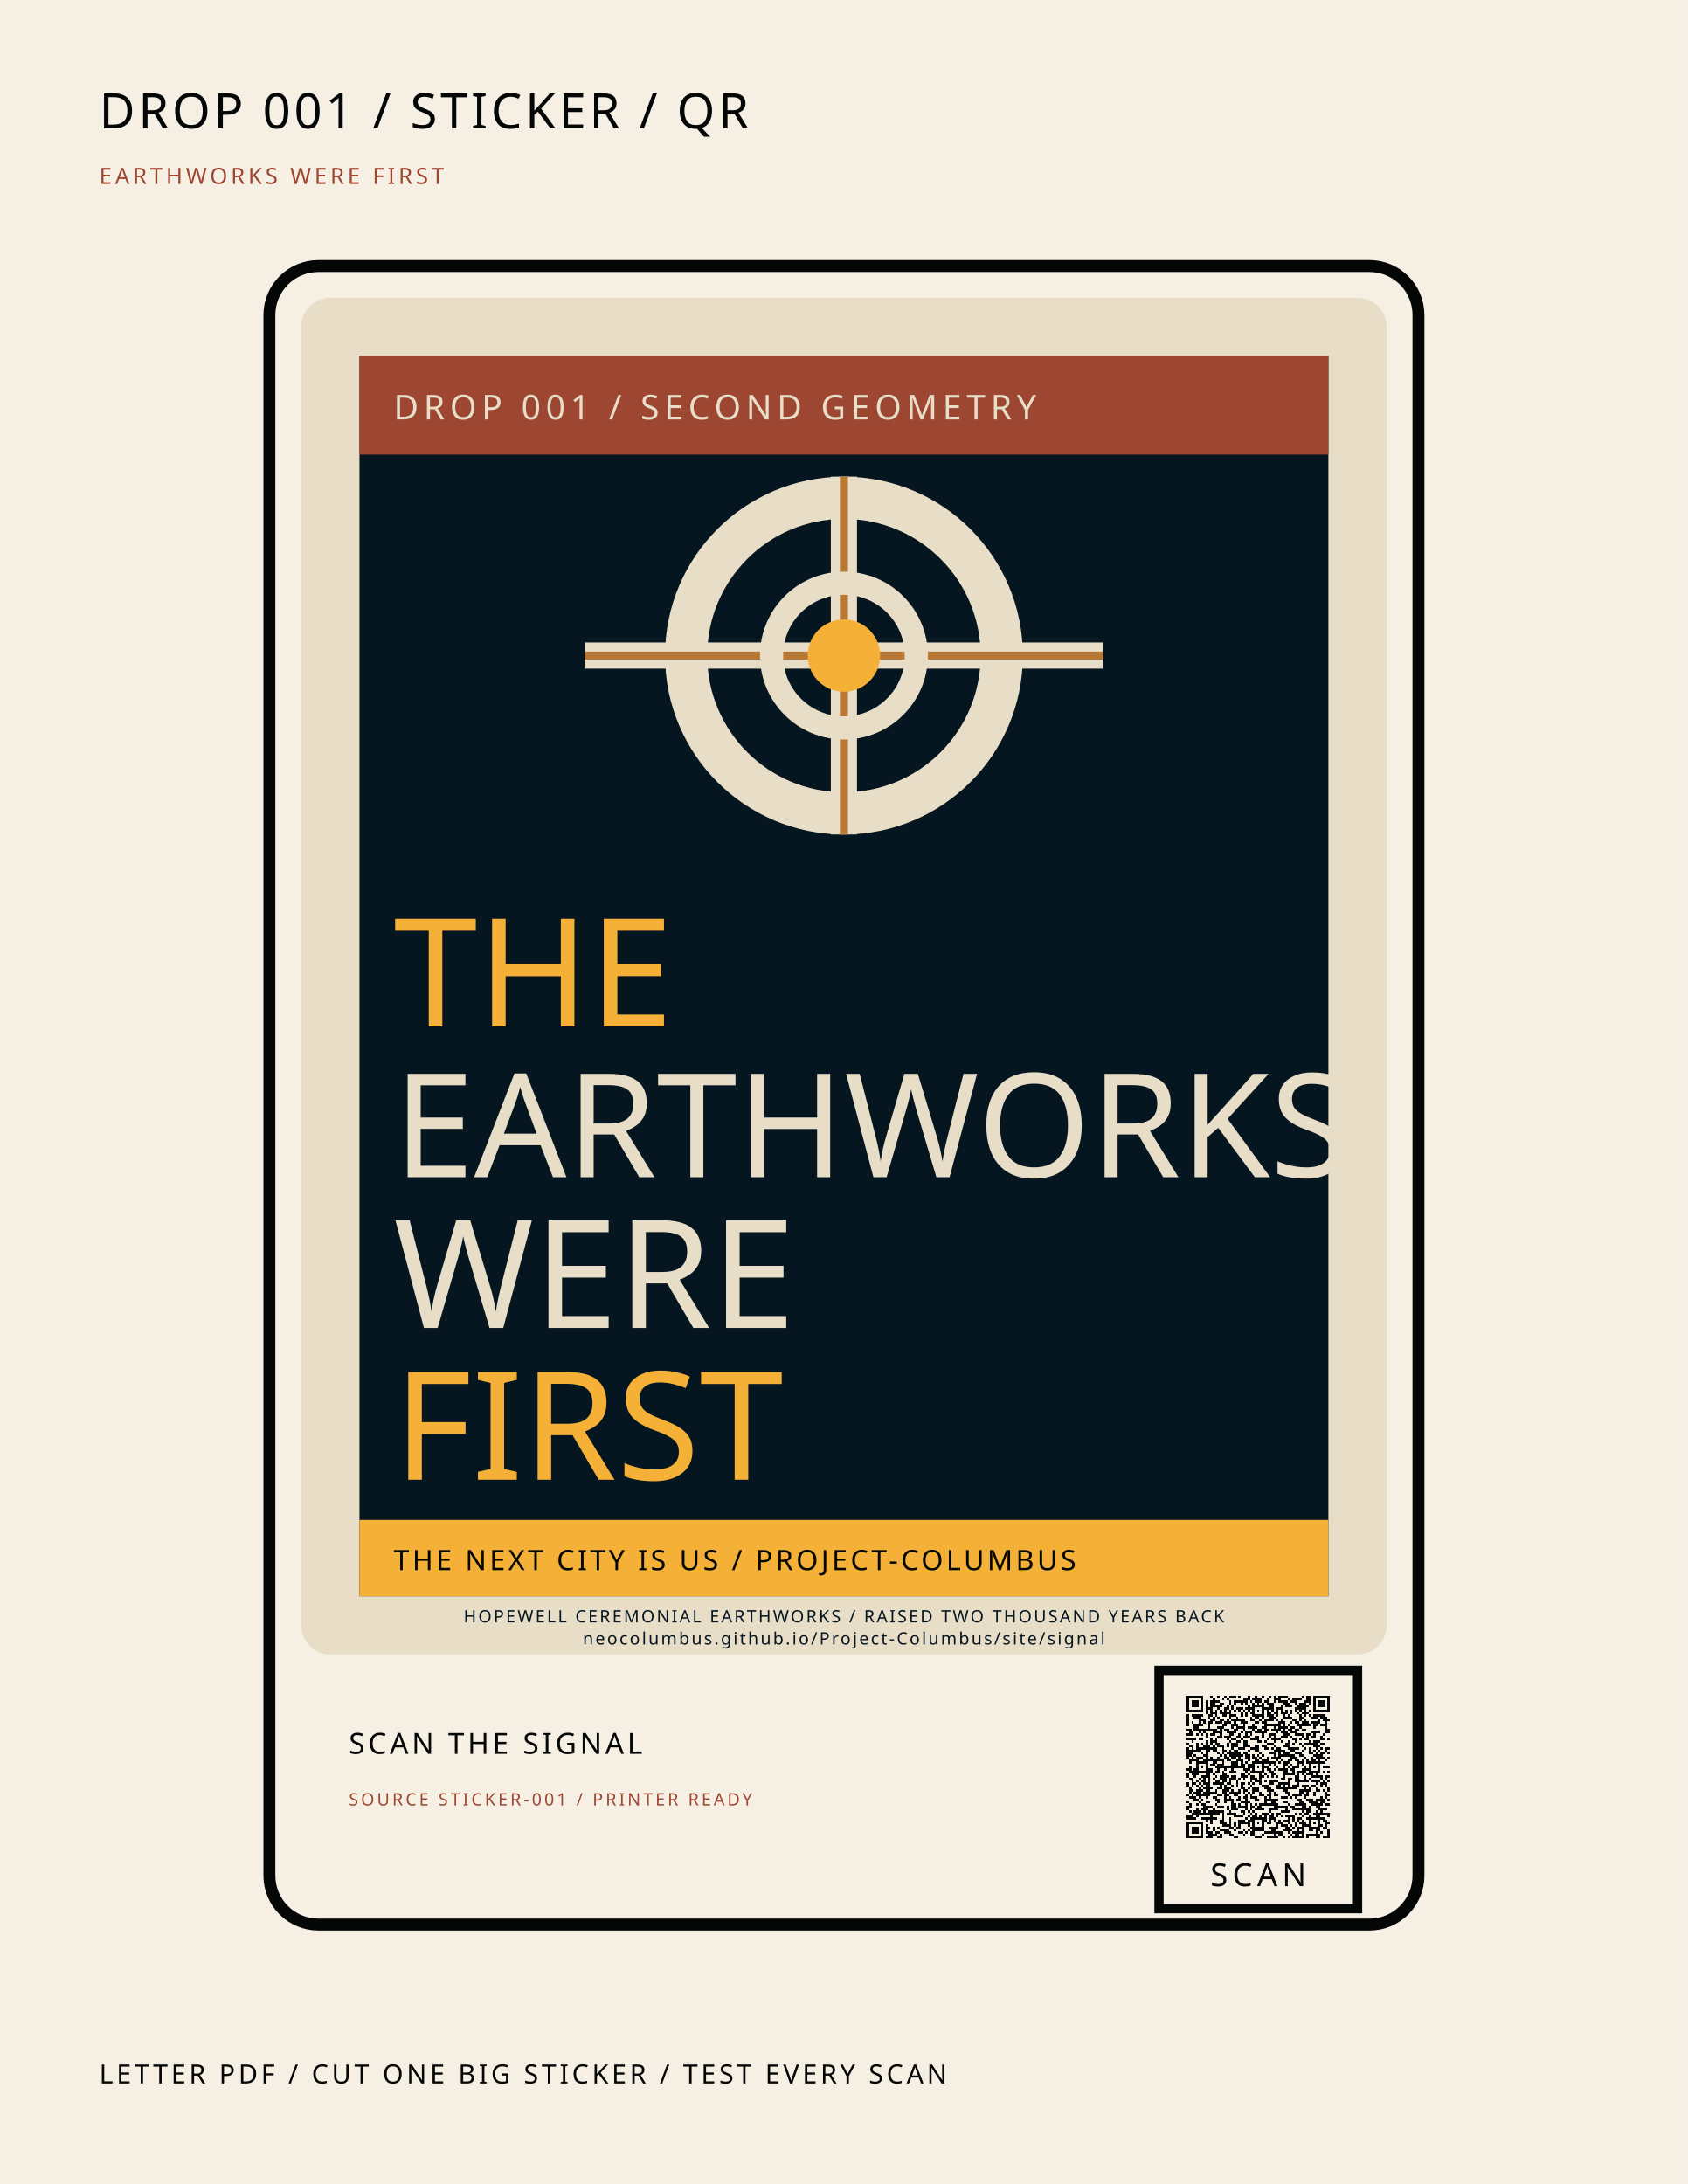
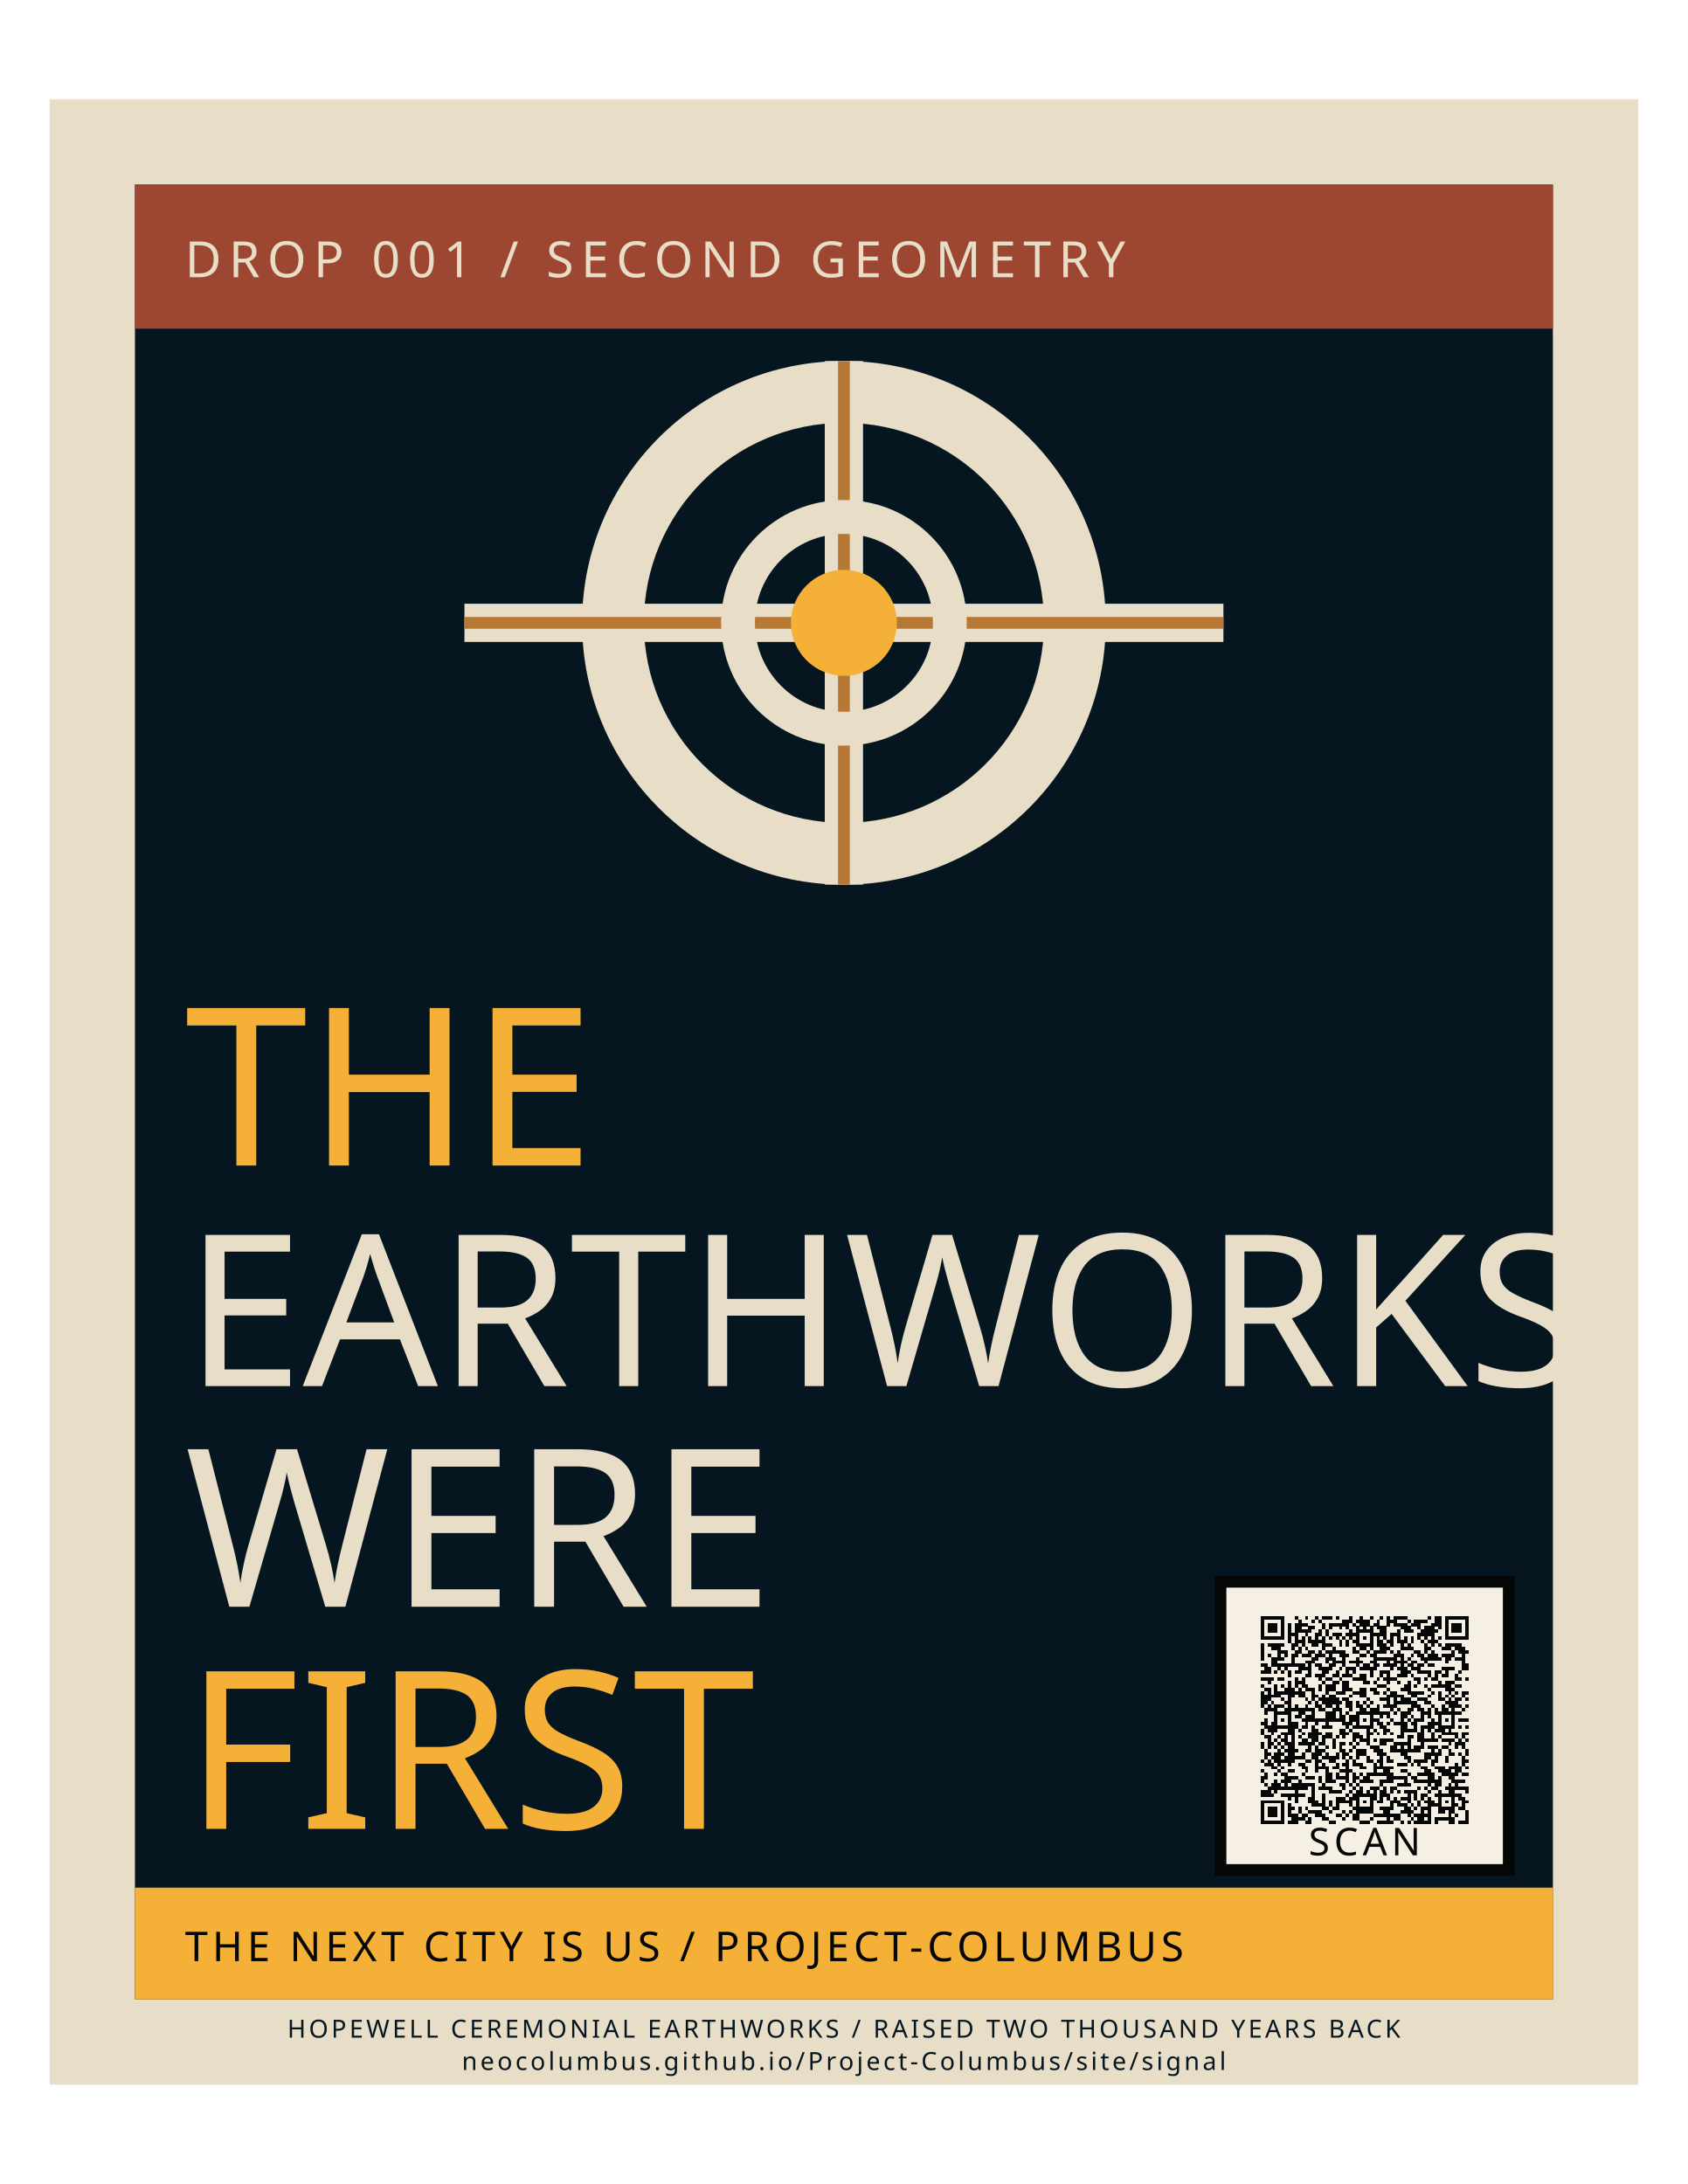
<svg xmlns="http://www.w3.org/2000/svg" viewBox="0 0 2550 3300" role="img" aria-labelledby="title desc">
  <defs>
    <clipPath id="single-poster">
-       <rect width="1640" height="2050" rx="44" />
+       <rect width="1080" height="1350" />
    </clipPath>
-     <g id="single-frame">
-       <rect x="-48" y="-48" width="1736" height="2506" rx="74" fill="#F6F0E4" />
-       <rect x="-48" y="-48" width="1736" height="2506" rx="74" fill="none" stroke="#050606" stroke-width="18" />
-     </g>
-     <g id="single-qr">
-       <rect width="300" height="360" fill="#F6F0E4" stroke="#050606" stroke-width="14" />
-       <g transform="translate(28 24) scale(3.536232)" shape-rendering="crispEdges">
-         <rect width="69" height="69" fill="#F6F0E4" />
-         <path stroke="#050606" d="M4 4.5h7m3 0h1m2 0h1m2 0h1m1 0h3m1 0h1m3 0h1m2 0h1m2 0h1m2 0h1m1 0h1m1 0h4m6 0h1m1 0h2m1 0h7M4 5.5h1m5 0h1m4 0h1m3 0h1m1 0h1m6 0h3m1 0h4m2 0h1m2 0h3m3 0h1m1 0h4m2 0h2m1 0h1m5 0h1M4 6.5h1m1 0h3m1 0h1m1 0h1m1 0h4m4 0h1m1 0h6m1 0h1m1 0h3m1 0h2m2 0h1m1 0h4m1 0h3m3 0h3m1 0h1m1 0h3m1 0h1M4 7.5h1m1 0h3m1 0h1m1 0h1m1 0h2m2 0h2m2 0h1m1 0h1m2 0h1m1 0h1m2 0h1m1 0h1m1 0h1m1 0h3m4 0h3m2 0h1m1 0h3m1 0h1m1 0h1m1 0h3m1 0h1M4 8.5h1m1 0h3m1 0h1m1 0h1m1 0h5m2 0h1m1 0h1m6 0h1m1 0h5m2 0h2m3 0h1m1 0h3m2 0h5m2 0h1m1 0h3m1 0h1M4 9.5h1m5 0h1m1 0h3m2 0h1m2 0h2m1 0h1m1 0h3m1 0h4m3 0h5m1 0h3m5 0h5m3 0h1m5 0h1M4 10.5h7m1 0h1m1 0h1m1 0h1m1 0h1m1 0h1m1 0h1m1 0h1m1 0h1m1 0h1m1 0h1m1 0h1m1 0h1m1 0h1m1 0h1m1 0h1m1 0h1m1 0h1m1 0h1m1 0h1m1 0h1m1 0h1m1 0h1m1 0h1m1 0h7M12 11.5h1m1 0h3m1 0h5m4 0h1m1 0h1m1 0h2m3 0h1m1 0h2m1 0h2m1 0h3m1 0h1m2 0h1m1 0h3M4 12.5h1m1 0h5m2 0h2m1 0h1m2 0h2m1 0h3m2 0h1m1 0h1m2 0h5m1 0h3m1 0h1m2 0h1m1 0h1m4 0h1m1 0h1m1 0h1m1 0h5M4 13.5h1m2 0h3m3 0h1m1 0h1m1 0h1m4 0h1m2 0h1m5 0h1m1 0h2m1 0h1m2 0h3m3 0h4m3 0h2m3 0h3m1 0h3M4 14.5h1m4 0h3m2 0h2m2 0h2m1 0h1m1 0h6m2 0h2m2 0h1m1 0h4m1 0h1m1 0h1m4 0h2m1 0h1m1 0h1m5 0h1m1 0h3M4 15.5h1m1 0h1m2 0h1m1 0h1m1 0h2m1 0h3m1 0h3m1 0h1m2 0h3m3 0h2m1 0h2m5 0h3m2 0h1m1 0h2m1 0h3m1 0h4m2 0h1M4 16.5h1m2 0h4m2 0h1m5 0h2m2 0h3m2 0h1m3 0h1m4 0h7m1 0h1m1 0h1m3 0h6m1 0h2m1 0h3M7 17.5h2m4 0h1m3 0h3m3 0h1m1 0h4m1 0h4m2 0h2m3 0h1m1 0h4m1 0h2m2 0h1m5 0h1m4 0h1M4 18.5h2m1 0h10m1 0h1m1 0h2m2 0h2m2 0h1m3 0h1m1 0h2m1 0h2m1 0h4m1 0h1m1 0h2m1 0h2m1 0h2m8 0h2M5 19.5h2m2 0h1m1 0h1m3 0h4m2 0h4m2 0h1m1 0h3m1 0h5m4 0h1m1 0h3m1 0h3m6 0h4m2 0h2M4 20.5h3m1 0h1m1 0h1m1 0h1m1 0h2m2 0h1m3 0h2m2 0h1m2 0h1m1 0h1m4 0h1m2 0h3m3 0h3m2 0h4m1 0h2m1 0h1m3 0h1M12 21.5h1m4 0h2m1 0h3m2 0h2m1 0h3m2 0h2m1 0h1m2 0h1m1 0h1m2 0h3m1 0h1m4 0h1m1 0h1m1 0h2m2 0h1M4 22.5h4m1 0h2m3 0h1m1 0h1m4 0h1m1 0h2m2 0h1m3 0h4m3 0h1m1 0h4m5 0h2m1 0h1m1 0h2m5 0h2m1 0h1M6 23.5h1m5 0h1m1 0h3m5 0h1m2 0h2m1 0h2m4 0h2m1 0h1m3 0h1m2 0h1m2 0h1m2 0h1m5 0h1m1 0h3M4 24.5h1m3 0h1m1 0h1m1 0h1m1 0h1m1 0h2m3 0h1m1 0h3m2 0h2m8 0h3m5 0h2m1 0h1m2 0h1m1 0h6m1 0h2M5 25.5h2m1 0h1m2 0h3m1 0h1m1 0h3m1 0h1m1 0h3m2 0h3m2 0h2m1 0h2m3 0h1m3 0h3m5 0h1m4 0h3M4 26.5h1m1 0h1m1 0h9m2 0h1m3 0h1m2 0h3m2 0h4m2 0h2m1 0h1m1 0h2m3 0h5m2 0h1m1 0h1m2 0h1m1 0h1m1 0h2M4 27.5h6m2 0h2m1 0h2m2 0h2m1 0h1m1 0h2m4 0h1m2 0h2m6 0h5m2 0h2m3 0h1m2 0h1m1 0h1m1 0h1m2 0h1M4 28.5h3m3 0h1m1 0h1m4 0h1m1 0h1m1 0h6m1 0h2m5 0h1m3 0h3m1 0h1m1 0h3m2 0h3m3 0h2m1 0h1m1 0h2m1 0h1M4 29.5h2m1 0h1m3 0h2m5 0h1m1 0h1m1 0h6m1 0h2m1 0h1m1 0h1m1 0h1m4 0h1m1 0h7m2 0h2m4 0h4M4 30.5h1m1 0h1m1 0h3m1 0h1m1 0h1m2 0h1m2 0h2m1 0h2m1 0h1m2 0h2m1 0h2m1 0h1m2 0h1m1 0h4m4 0h3m3 0h1m2 0h1m1 0h4m1 0h1M5 31.5h4m2 0h9m1 0h2m2 0h3m2 0h1m2 0h2m1 0h3m3 0h1m1 0h1m2 0h2m1 0h2m1 0h1m1 0h1m1 0h2m1 0h1m2 0h1M5 32.5h1m2 0h5m2 0h2m2 0h1m3 0h3m1 0h1m1 0h1m2 0h10m1 0h1m1 0h3m3 0h3m1 0h8M8 33.5h1m3 0h1m1 0h2m1 0h3m3 0h3m1 0h2m1 0h3m3 0h1m2 0h1m1 0h1m3 0h2m1 0h1m2 0h1m1 0h1m2 0h1m3 0h1M5 34.5h1m2 0h1m1 0h1m1 0h1m3 0h13m1 0h3m1 0h1m1 0h3m3 0h1m2 0h1m1 0h1m1 0h3m2 0h1m1 0h1m1 0h1m1 0h1m1 0h3M4 35.5h2m1 0h2m3 0h3m2 0h1m2 0h1m2 0h1m4 0h3m1 0h1m3 0h1m1 0h2m1 0h1m1 0h4m1 0h2m3 0h4m3 0h1M5 36.5h10m1 0h2m1 0h1m2 0h3m4 0h1m1 0h6m2 0h2m4 0h2m2 0h1m1 0h4m1 0h5m1 0h1m1 0h1M4 37.5h1m1 0h3m3 0h2m1 0h1m3 0h2m6 0h2m1 0h1m4 0h1m1 0h1m2 0h2m3 0h5m1 0h1m1 0h1m1 0h3m1 0h1M4 38.5h1m2 0h1m2 0h4m2 0h1m1 0h4m1 0h2m2 0h3m1 0h2m2 0h2m1 0h1m1 0h1m1 0h1m2 0h1m4 0h2m2 0h1m2 0h5m1 0h2M5 39.5h2m2 0h1m1 0h1m1 0h1m1 0h1m2 0h3m1 0h3m1 0h1m1 0h1m2 0h3m1 0h1m8 0h2m1 0h2m1 0h2m2 0h1m1 0h1m4 0h1m1 0h1M6 40.5h1m1 0h1m1 0h2m1 0h1m2 0h2m1 0h2m1 0h1m2 0h1m5 0h1m1 0h3m1 0h1m1 0h4m4 0h1m2 0h6m1 0h4m1 0h1m1 0h1M4 41.5h1m1 0h2m1 0h1m1 0h3m1 0h5m1 0h2m2 0h1m1 0h2m1 0h1m1 0h1m2 0h1m3 0h2m2 0h5m3 0h1m7 0h1m1 0h3M4 42.5h1m1 0h1m1 0h1m1 0h1m1 0h2m4 0h1m1 0h1m2 0h1m1 0h1m1 0h1m3 0h1m4 0h3m3 0h2m1 0h1m1 0h1m1 0h3m1 0h3m1 0h2m2 0h1m1 0h1M5 43.5h1m3 0h1m1 0h4m2 0h2m1 0h3m4 0h2m1 0h1m1 0h3m2 0h3m2 0h9m3 0h1m1 0h1m2 0h1m4 0h1M5 44.5h2m1 0h3m1 0h2m2 0h1m2 0h3m1 0h1m2 0h1m1 0h2m2 0h3m3 0h3m4 0h2m5 0h5m2 0h2m1 0h1m1 0h1M5 45.5h1m1 0h3m1 0h6m2 0h2m1 0h5m1 0h1m1 0h1m1 0h1m2 0h1m3 0h1m1 0h1m4 0h2m4 0h2m1 0h1m2 0h1m4 0h1M4 46.5h1m1 0h1m1 0h6m3 0h2m1 0h2m2 0h2m3 0h1m1 0h1m3 0h2m1 0h2m1 0h2m4 0h1m1 0h4m1 0h2m2 0h1m4 0h2M5 47.5h3m1 0h1m2 0h1m2 0h2m3 0h1m1 0h1m3 0h1m1 0h2m1 0h3m3 0h1m1 0h1m4 0h3m1 0h1m1 0h1m3 0h1m6 0h1m1 0h1M7 48.5h2m1 0h1m5 0h2m2 0h4m1 0h2m2 0h1m3 0h2m2 0h6m8 0h2m2 0h3m1 0h4m1 0h1M4 49.5h1m4 0h1m2 0h2m3 0h1m2 0h1m2 0h1m3 0h4m6 0h1m2 0h2m3 0h2m5 0h2m2 0h4m1 0h2M5 50.5h1m2 0h1m1 0h2m4 0h1m6 0h2m1 0h1m2 0h1m1 0h1m1 0h1m1 0h8m4 0h1m2 0h5m2 0h5m1 0h2M4 51.5h2m5 0h4m2 0h3m1 0h1m1 0h2m1 0h4m1 0h2m1 0h2m5 0h6m1 0h2m3 0h2m1 0h1m2 0h2M4 52.5h1m3 0h1m1 0h3m2 0h1m5 0h1m1 0h3m3 0h1m1 0h1m1 0h4m2 0h4m3 0h1m2 0h8m3 0h4M5 53.5h1m1 0h3m1 0h1m1 0h7m2 0h1m4 0h2m1 0h1m1 0h1m6 0h1m4 0h4m5 0h1m1 0h2m2 0h1m1 0h1M6 54.5h12m1 0h1m1 0h4m3 0h1m2 0h1m1 0h1m2 0h3m1 0h1m1 0h2m6 0h1m1 0h1m1 0h2m2 0h7M4 55.5h3m1 0h1m5 0h1m4 0h1m4 0h4m2 0h1m1 0h2m1 0h1m1 0h1m1 0h2m1 0h1m1 0h1m1 0h4m3 0h1m2 0h1m2 0h2m3 0h1M4 56.5h4m2 0h7m2 0h1m2 0h1m6 0h1m1 0h7m1 0h3m5 0h1m1 0h1m1 0h2m2 0h8M12 57.5h1m1 0h1m3 0h2m2 0h1m3 0h3m1 0h3m3 0h2m1 0h1m1 0h1m1 0h1m1 0h3m1 0h1m1 0h1m1 0h1m2 0h1m3 0h1m1 0h2M4 58.5h7m3 0h1m3 0h3m1 0h1m1 0h1m1 0h5m1 0h1m1 0h1m1 0h1m1 0h2m2 0h3m2 0h1m2 0h1m1 0h3m1 0h1m1 0h1m1 0h1m2 0h2M4 59.5h1m5 0h1m1 0h1m6 0h4m1 0h1m1 0h1m3 0h1m1 0h1m3 0h1m5 0h1m1 0h3m1 0h1m1 0h1m2 0h4m3 0h2m1 0h1M4 60.5h1m1 0h3m1 0h1m1 0h2m1 0h1m1 0h1m4 0h2m1 0h2m4 0h6m2 0h4m3 0h2m1 0h1m1 0h3m2 0h5m1 0h2M4 61.5h1m1 0h3m1 0h1m1 0h1m2 0h1m2 0h4m2 0h1m3 0h1m1 0h1m1 0h5m3 0h2m3 0h4m2 0h1m1 0h1m2 0h2m1 0h2m3 0h1M4 62.5h1m1 0h3m1 0h1m1 0h3m1 0h2m2 0h3m3 0h2m1 0h1m1 0h2m4 0h8m2 0h1m1 0h5m5 0h1m1 0h1m2 0h1M4 63.5h1m5 0h1m2 0h4m1 0h1m3 0h2m4 0h1m2 0h2m3 0h1m4 0h1m1 0h2m3 0h1m1 0h2m1 0h1m1 0h6m3 0h1M4 64.5h7m1 0h3m2 0h2m5 0h2m7 0h3m2 0h5m2 0h1m1 0h1m1 0h5m1 0h1m3 0h2m1 0h3" />
-       </g>
-       <text x="150" y="326" text-anchor="middle" fill="#050606" font-family="Arial Black, Impact, sans-serif" font-size="48" letter-spacing="7">SCAN</text>
-     </g>
  </defs>
-   <rect width="2550" height="3300" fill="#F6F0E4" />
-   <text x="150" y="194" fill="#050606" font-family="Arial Black, Impact, sans-serif" font-size="74" letter-spacing="5">DROP 001 / STICKER / QR</text>
-   <text x="150" y="278" fill="#9D4732" font-family="Arial Black, Impact, sans-serif" font-size="34" letter-spacing="5">EARTHWORKS WERE FIRST</text>
-   <g transform="translate(455 450)">
-     <use href="#single-frame" />
+   <rect width="2550" height="3300" fill="#FFFFFF" />
+   <g transform="translate(75 150) scale(2.222222)">
    <g clip-path="url(#single-poster)">
-       <g transform="matrix(1.518519 0 0 1.518519 0 0)">
+       <g transform="matrix(1 0 0 1 0 0)">
        <rect width="1080" height="1350" fill="#E8DDC7" />
        <rect x="58" y="58" width="964" height="1234" fill="#061620" />
        <rect x="58" y="58" width="964" height="98" fill="#9D4732" />
        <text x="92" y="121" fill="#E8DDC7" font-family="Arial Black, Impact, sans-serif" font-size="34" letter-spacing="5">DROP 001 / SECOND GEOMETRY</text>
        <g transform="translate(540 356)">
          <circle r="178" fill="#E8DDC7" />
          <circle r="136" fill="#061620" />
          <rect x="-258" y="-13" width="516" height="26" fill="#E8DDC7" />
          <rect x="-13" y="-178" width="26" height="356" fill="#E8DDC7" />
          <rect x="-258" y="-4" width="516" height="8" fill="#B77836" />
          <rect x="-4" y="-178" width="8" height="356" fill="#B77836" />
          <circle r="72" fill="none" stroke="#E8DDC7" stroke-width="23" />
          <circle r="36" fill="#F4B037" />
        </g>
        <text x="92" y="725" fill="#F4B037" font-family="Impact, Arial Black, sans-serif" font-size="150">THE</text>
        <text x="92" y="875" fill="#E8DDC7" font-family="Impact, Arial Black, sans-serif" font-size="144">EARTHWORKS</text>
        <text x="92" y="1025" fill="#E8DDC7" font-family="Impact, Arial Black, sans-serif" font-size="150">WERE</text>
        <text x="92" y="1176" fill="#F4B037" font-family="Impact, Arial Black, sans-serif" font-size="150">FIRST</text>
        <rect x="58" y="1216" width="964" height="76" fill="#F4B037" />
        <text x="92" y="1266" fill="#050606" font-family="Arial Black, Impact, sans-serif" font-size="28" letter-spacing="3">THE NEXT CITY IS US / PROJECT-COLUMBUS</text>
        <text x="540" y="1318" text-anchor="middle" fill="#061620" font-family="Arial Black, Impact, sans-serif" font-size="17" letter-spacing="2">HOPEWELL CEREMONIAL EARTHWORKS / RAISED TWO THOUSAND YEARS BACK</text>
        <text x="540" y="1340" text-anchor="middle" fill="#061620" font-family="Arial Black, Impact, sans-serif" font-size="17" letter-spacing="2">neocolumbus.github.io/Project-Columbus/site/signal</text>
      </g>
    </g>
-     <rect y="2050" width="1640" height="360" fill="#F6F0E4" />
-     <text x="72" y="2200" fill="#050606" font-family="Arial Black, Impact, sans-serif" font-size="44" letter-spacing="5">SCAN THE SIGNAL</text>
-     <text x="72" y="2278" fill="#9D4732" font-family="Arial Black, Impact, sans-serif" font-size="26" letter-spacing="4">SOURCE STICKER-001 / PRINTER READY</text>
-     <use href="#single-qr" transform="translate(1296 2074)" />
+     <g transform="translate(796 1008)">
+       <rect width="196" height="196" fill="#F6F0E4" stroke="#050606" stroke-width="8" />
+       <g transform="translate(18 14) scale(2.318841)" shape-rendering="crispEdges">
+         <rect width="69" height="69" fill="#F6F0E4" />
+         <path stroke="#050606" d="M4 4.5h7m3 0h1m2 0h1m2 0h1m1 0h3m1 0h1m3 0h1m2 0h1m2 0h1m2 0h1m1 0h1m1 0h4m6 0h1m1 0h2m1 0h7M4 5.5h1m5 0h1m4 0h1m3 0h1m1 0h1m6 0h3m1 0h4m2 0h1m2 0h3m3 0h1m1 0h4m2 0h2m1 0h1m5 0h1M4 6.5h1m1 0h3m1 0h1m1 0h1m1 0h4m4 0h1m1 0h6m1 0h1m1 0h3m1 0h2m2 0h1m1 0h4m1 0h3m3 0h3m1 0h1m1 0h3m1 0h1M4 7.5h1m1 0h3m1 0h1m1 0h1m1 0h2m2 0h2m2 0h1m1 0h1m2 0h1m1 0h1m2 0h1m1 0h1m1 0h1m1 0h3m4 0h3m2 0h1m1 0h3m1 0h1m1 0h1m1 0h3m1 0h1M4 8.5h1m1 0h3m1 0h1m1 0h1m1 0h5m2 0h1m1 0h1m6 0h1m1 0h5m2 0h2m3 0h1m1 0h3m2 0h5m2 0h1m1 0h3m1 0h1M4 9.5h1m5 0h1m1 0h3m2 0h1m2 0h2m1 0h1m1 0h3m1 0h4m3 0h5m1 0h3m5 0h5m3 0h1m5 0h1M4 10.5h7m1 0h1m1 0h1m1 0h1m1 0h1m1 0h1m1 0h1m1 0h1m1 0h1m1 0h1m1 0h1m1 0h1m1 0h1m1 0h1m1 0h1m1 0h1m1 0h1m1 0h1m1 0h1m1 0h1m1 0h1m1 0h1m1 0h1m1 0h1m1 0h7M12 11.5h1m1 0h3m1 0h5m4 0h1m1 0h1m1 0h2m3 0h1m1 0h2m1 0h2m1 0h3m1 0h1m2 0h1m1 0h3M4 12.5h1m1 0h5m2 0h2m1 0h1m2 0h2m1 0h3m2 0h1m1 0h1m2 0h5m1 0h3m1 0h1m2 0h1m1 0h1m4 0h1m1 0h1m1 0h1m1 0h5M4 13.5h1m2 0h3m3 0h1m1 0h1m1 0h1m4 0h1m2 0h1m5 0h1m1 0h2m1 0h1m2 0h3m3 0h4m3 0h2m3 0h3m1 0h3M4 14.5h1m4 0h3m2 0h2m2 0h2m1 0h1m1 0h6m2 0h2m2 0h1m1 0h4m1 0h1m1 0h1m4 0h2m1 0h1m1 0h1m5 0h1m1 0h3M4 15.5h1m1 0h1m2 0h1m1 0h1m1 0h2m1 0h3m1 0h3m1 0h1m2 0h3m3 0h2m1 0h2m5 0h3m2 0h1m1 0h2m1 0h3m1 0h4m2 0h1M4 16.5h1m2 0h4m2 0h1m5 0h2m2 0h3m2 0h1m3 0h1m4 0h7m1 0h1m1 0h1m3 0h6m1 0h2m1 0h3M7 17.5h2m4 0h1m3 0h3m3 0h1m1 0h4m1 0h4m2 0h2m3 0h1m1 0h4m1 0h2m2 0h1m5 0h1m4 0h1M4 18.5h2m1 0h10m1 0h1m1 0h2m2 0h2m2 0h1m3 0h1m1 0h2m1 0h2m1 0h4m1 0h1m1 0h2m1 0h2m1 0h2m8 0h2M5 19.5h2m2 0h1m1 0h1m3 0h4m2 0h4m2 0h1m1 0h3m1 0h5m4 0h1m1 0h3m1 0h3m6 0h4m2 0h2M4 20.5h3m1 0h1m1 0h1m1 0h1m1 0h2m2 0h1m3 0h2m2 0h1m2 0h1m1 0h1m4 0h1m2 0h3m3 0h3m2 0h4m1 0h2m1 0h1m3 0h1M12 21.5h1m4 0h2m1 0h3m2 0h2m1 0h3m2 0h2m1 0h1m2 0h1m1 0h1m2 0h3m1 0h1m4 0h1m1 0h1m1 0h2m2 0h1M4 22.5h4m1 0h2m3 0h1m1 0h1m4 0h1m1 0h2m2 0h1m3 0h4m3 0h1m1 0h4m5 0h2m1 0h1m1 0h2m5 0h2m1 0h1M6 23.5h1m5 0h1m1 0h3m5 0h1m2 0h2m1 0h2m4 0h2m1 0h1m3 0h1m2 0h1m2 0h1m2 0h1m5 0h1m1 0h3M4 24.5h1m3 0h1m1 0h1m1 0h1m1 0h1m1 0h2m3 0h1m1 0h3m2 0h2m8 0h3m5 0h2m1 0h1m2 0h1m1 0h6m1 0h2M5 25.5h2m1 0h1m2 0h3m1 0h1m1 0h3m1 0h1m1 0h3m2 0h3m2 0h2m1 0h2m3 0h1m3 0h3m5 0h1m4 0h3M4 26.5h1m1 0h1m1 0h9m2 0h1m3 0h1m2 0h3m2 0h4m2 0h2m1 0h1m1 0h2m3 0h5m2 0h1m1 0h1m2 0h1m1 0h1m1 0h2M4 27.5h6m2 0h2m1 0h2m2 0h2m1 0h1m1 0h2m4 0h1m2 0h2m6 0h5m2 0h2m3 0h1m2 0h1m1 0h1m1 0h1m2 0h1M4 28.5h3m3 0h1m1 0h1m4 0h1m1 0h1m1 0h6m1 0h2m5 0h1m3 0h3m1 0h1m1 0h3m2 0h3m3 0h2m1 0h1m1 0h2m1 0h1M4 29.5h2m1 0h1m3 0h2m5 0h1m1 0h1m1 0h6m1 0h2m1 0h1m1 0h1m1 0h1m4 0h1m1 0h7m2 0h2m4 0h4M4 30.5h1m1 0h1m1 0h3m1 0h1m1 0h1m2 0h1m2 0h2m1 0h2m1 0h1m2 0h2m1 0h2m1 0h1m2 0h1m1 0h4m4 0h3m3 0h1m2 0h1m1 0h4m1 0h1M5 31.5h4m2 0h9m1 0h2m2 0h3m2 0h1m2 0h2m1 0h3m3 0h1m1 0h1m2 0h2m1 0h2m1 0h1m1 0h1m1 0h2m1 0h1m2 0h1M5 32.5h1m2 0h5m2 0h2m2 0h1m3 0h3m1 0h1m1 0h1m2 0h10m1 0h1m1 0h3m3 0h3m1 0h8M8 33.5h1m3 0h1m1 0h2m1 0h3m3 0h3m1 0h2m1 0h3m3 0h1m2 0h1m1 0h1m3 0h2m1 0h1m2 0h1m1 0h1m2 0h1m3 0h1M5 34.5h1m2 0h1m1 0h1m1 0h1m3 0h13m1 0h3m1 0h1m1 0h3m3 0h1m2 0h1m1 0h1m1 0h3m2 0h1m1 0h1m1 0h1m1 0h1m1 0h3M4 35.5h2m1 0h2m3 0h3m2 0h1m2 0h1m2 0h1m4 0h3m1 0h1m3 0h1m1 0h2m1 0h1m1 0h4m1 0h2m3 0h4m3 0h1M5 36.5h10m1 0h2m1 0h1m2 0h3m4 0h1m1 0h6m2 0h2m4 0h2m2 0h1m1 0h4m1 0h5m1 0h1m1 0h1M4 37.5h1m1 0h3m3 0h2m1 0h1m3 0h2m6 0h2m1 0h1m4 0h1m1 0h1m2 0h2m3 0h5m1 0h1m1 0h1m1 0h3m1 0h1M4 38.5h1m2 0h1m2 0h4m2 0h1m1 0h4m1 0h2m2 0h3m1 0h2m2 0h2m1 0h1m1 0h1m1 0h1m2 0h1m4 0h2m2 0h1m2 0h5m1 0h2M5 39.5h2m2 0h1m1 0h1m1 0h1m1 0h1m2 0h3m1 0h3m1 0h1m1 0h1m2 0h3m1 0h1m8 0h2m1 0h2m1 0h2m2 0h1m1 0h1m4 0h1m1 0h1M6 40.5h1m1 0h1m1 0h2m1 0h1m2 0h2m1 0h2m1 0h1m2 0h1m5 0h1m1 0h3m1 0h1m1 0h4m4 0h1m2 0h6m1 0h4m1 0h1m1 0h1M4 41.5h1m1 0h2m1 0h1m1 0h3m1 0h5m1 0h2m2 0h1m1 0h2m1 0h1m1 0h1m2 0h1m3 0h2m2 0h5m3 0h1m7 0h1m1 0h3M4 42.5h1m1 0h1m1 0h1m1 0h1m1 0h2m4 0h1m1 0h1m2 0h1m1 0h1m1 0h1m3 0h1m4 0h3m3 0h2m1 0h1m1 0h1m1 0h3m1 0h3m1 0h2m2 0h1m1 0h1M5 43.5h1m3 0h1m1 0h4m2 0h2m1 0h3m4 0h2m1 0h1m1 0h3m2 0h3m2 0h9m3 0h1m1 0h1m2 0h1m4 0h1M5 44.5h2m1 0h3m1 0h2m2 0h1m2 0h3m1 0h1m2 0h1m1 0h2m2 0h3m3 0h3m4 0h2m5 0h5m2 0h2m1 0h1m1 0h1M5 45.5h1m1 0h3m1 0h6m2 0h2m1 0h5m1 0h1m1 0h1m1 0h1m2 0h1m3 0h1m1 0h1m4 0h2m4 0h2m1 0h1m2 0h1m4 0h1M4 46.5h1m1 0h1m1 0h6m3 0h2m1 0h2m2 0h2m3 0h1m1 0h1m3 0h2m1 0h2m1 0h2m4 0h1m1 0h4m1 0h2m2 0h1m4 0h2M5 47.5h3m1 0h1m2 0h1m2 0h2m3 0h1m1 0h1m3 0h1m1 0h2m1 0h3m3 0h1m1 0h1m4 0h3m1 0h1m1 0h1m3 0h1m6 0h1m1 0h1M7 48.5h2m1 0h1m5 0h2m2 0h4m1 0h2m2 0h1m3 0h2m2 0h6m8 0h2m2 0h3m1 0h4m1 0h1M4 49.5h1m4 0h1m2 0h2m3 0h1m2 0h1m2 0h1m3 0h4m6 0h1m2 0h2m3 0h2m5 0h2m2 0h4m1 0h2M5 50.5h1m2 0h1m1 0h2m4 0h1m6 0h2m1 0h1m2 0h1m1 0h1m1 0h1m1 0h8m4 0h1m2 0h5m2 0h5m1 0h2M4 51.5h2m5 0h4m2 0h3m1 0h1m1 0h2m1 0h4m1 0h2m1 0h2m5 0h6m1 0h2m3 0h2m1 0h1m2 0h2M4 52.5h1m3 0h1m1 0h3m2 0h1m5 0h1m1 0h3m3 0h1m1 0h1m1 0h4m2 0h4m3 0h1m2 0h8m3 0h4M5 53.5h1m1 0h3m1 0h1m1 0h7m2 0h1m4 0h2m1 0h1m1 0h1m6 0h1m4 0h4m5 0h1m1 0h2m2 0h1m1 0h1M6 54.5h12m1 0h1m1 0h4m3 0h1m2 0h1m1 0h1m2 0h3m1 0h1m1 0h2m6 0h1m1 0h1m1 0h2m2 0h7M4 55.5h3m1 0h1m5 0h1m4 0h1m4 0h4m2 0h1m1 0h2m1 0h1m1 0h1m1 0h2m1 0h1m1 0h1m1 0h4m3 0h1m2 0h1m2 0h2m3 0h1M4 56.5h4m2 0h7m2 0h1m2 0h1m6 0h1m1 0h7m1 0h3m5 0h1m1 0h1m1 0h2m2 0h8M12 57.5h1m1 0h1m3 0h2m2 0h1m3 0h3m1 0h3m3 0h2m1 0h1m1 0h1m1 0h1m1 0h3m1 0h1m1 0h1m1 0h1m2 0h1m3 0h1m1 0h2M4 58.5h7m3 0h1m3 0h3m1 0h1m1 0h1m1 0h5m1 0h1m1 0h1m1 0h1m1 0h2m2 0h3m2 0h1m2 0h1m1 0h3m1 0h1m1 0h1m1 0h1m2 0h2M4 59.5h1m5 0h1m1 0h1m6 0h4m1 0h1m1 0h1m3 0h1m1 0h1m3 0h1m5 0h1m1 0h3m1 0h1m1 0h1m2 0h4m3 0h2m1 0h1M4 60.5h1m1 0h3m1 0h1m1 0h2m1 0h1m1 0h1m4 0h2m1 0h2m4 0h6m2 0h4m3 0h2m1 0h1m1 0h3m2 0h5m1 0h2M4 61.5h1m1 0h3m1 0h1m1 0h1m2 0h1m2 0h4m2 0h1m3 0h1m1 0h1m1 0h5m3 0h2m3 0h4m2 0h1m1 0h1m2 0h2m1 0h2m3 0h1M4 62.5h1m1 0h3m1 0h1m1 0h3m1 0h2m2 0h3m3 0h2m1 0h1m1 0h2m4 0h8m2 0h1m1 0h5m5 0h1m1 0h1m2 0h1M4 63.5h1m5 0h1m2 0h4m1 0h1m3 0h2m4 0h1m2 0h2m3 0h1m4 0h1m1 0h2m3 0h1m1 0h2m1 0h1m1 0h6m3 0h1M4 64.5h7m1 0h3m2 0h2m5 0h2m7 0h3m2 0h5m2 0h1m1 0h1m1 0h5m1 0h1m3 0h2m1 0h3" />
+       </g>
+       <text x="98" y="186" text-anchor="middle" fill="#050606" font-family="Arial Black, Impact, sans-serif" font-size="26" letter-spacing="3">SCAN</text>
+     </g>
  </g>
-   <text x="150" y="3148" fill="#050606" font-family="Arial Black, Impact, sans-serif" font-size="40" letter-spacing="5">LETTER PDF / CUT ONE BIG STICKER / TEST EVERY SCAN</text>
</svg>
